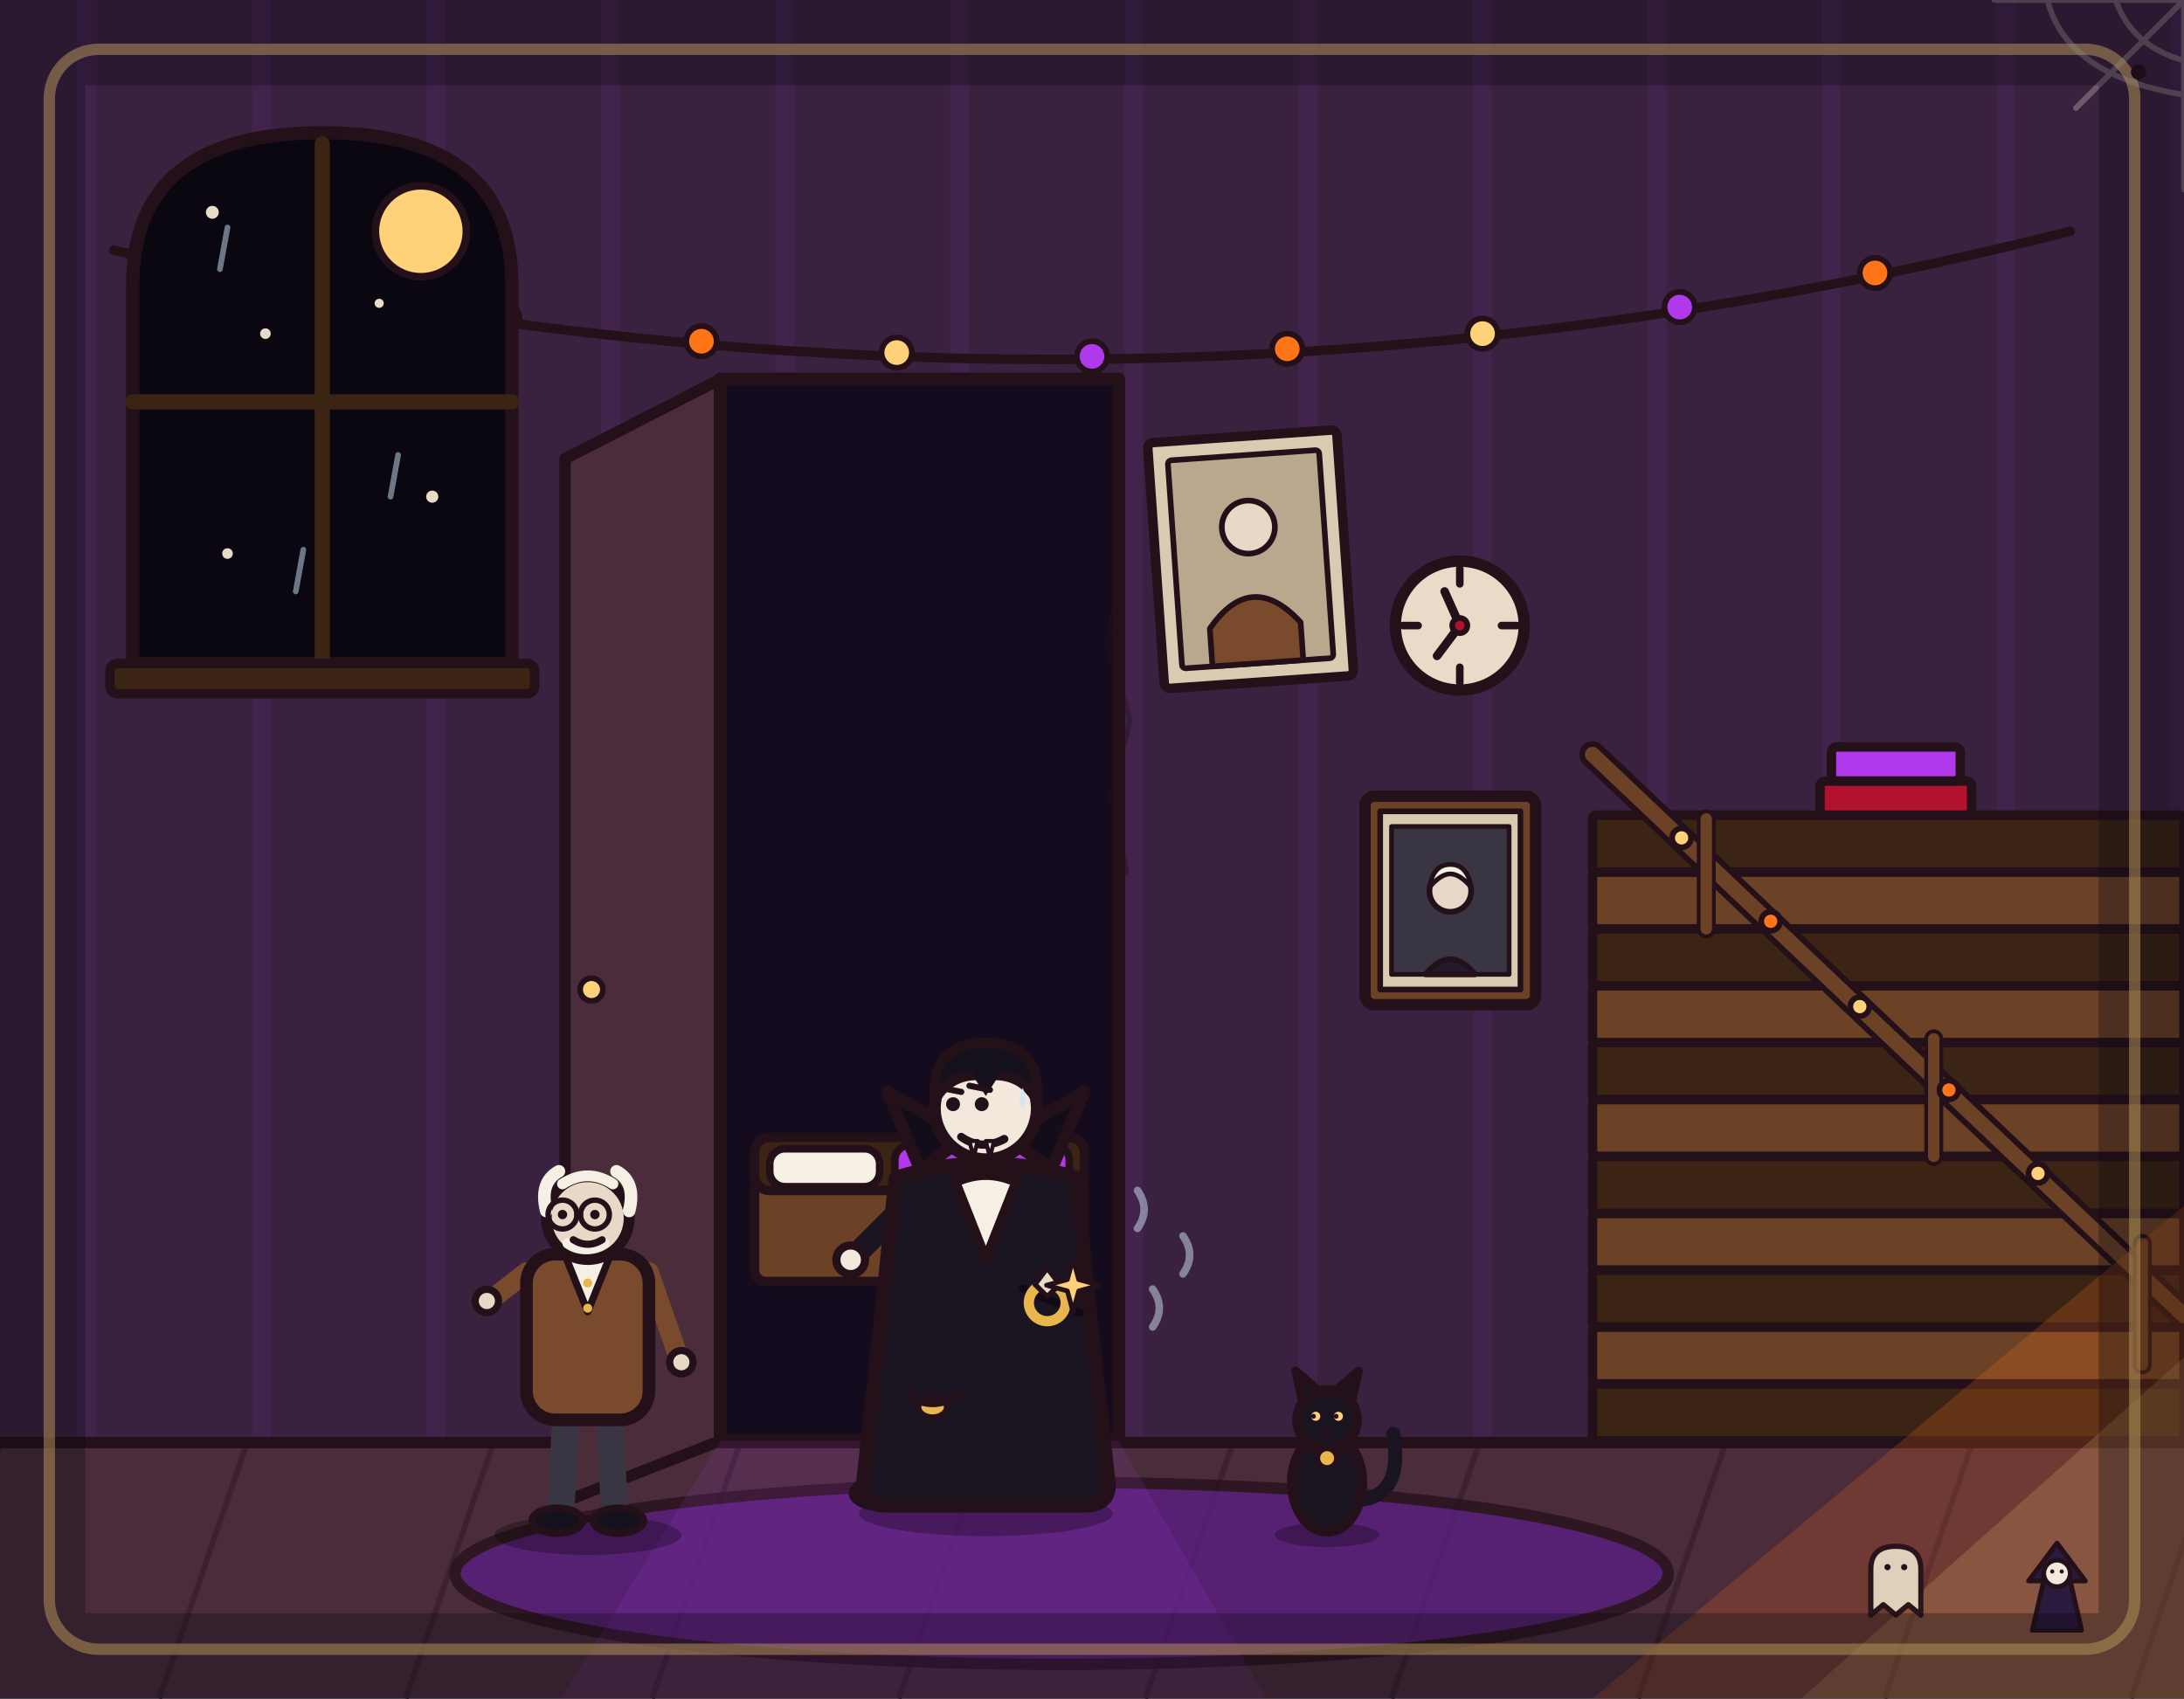
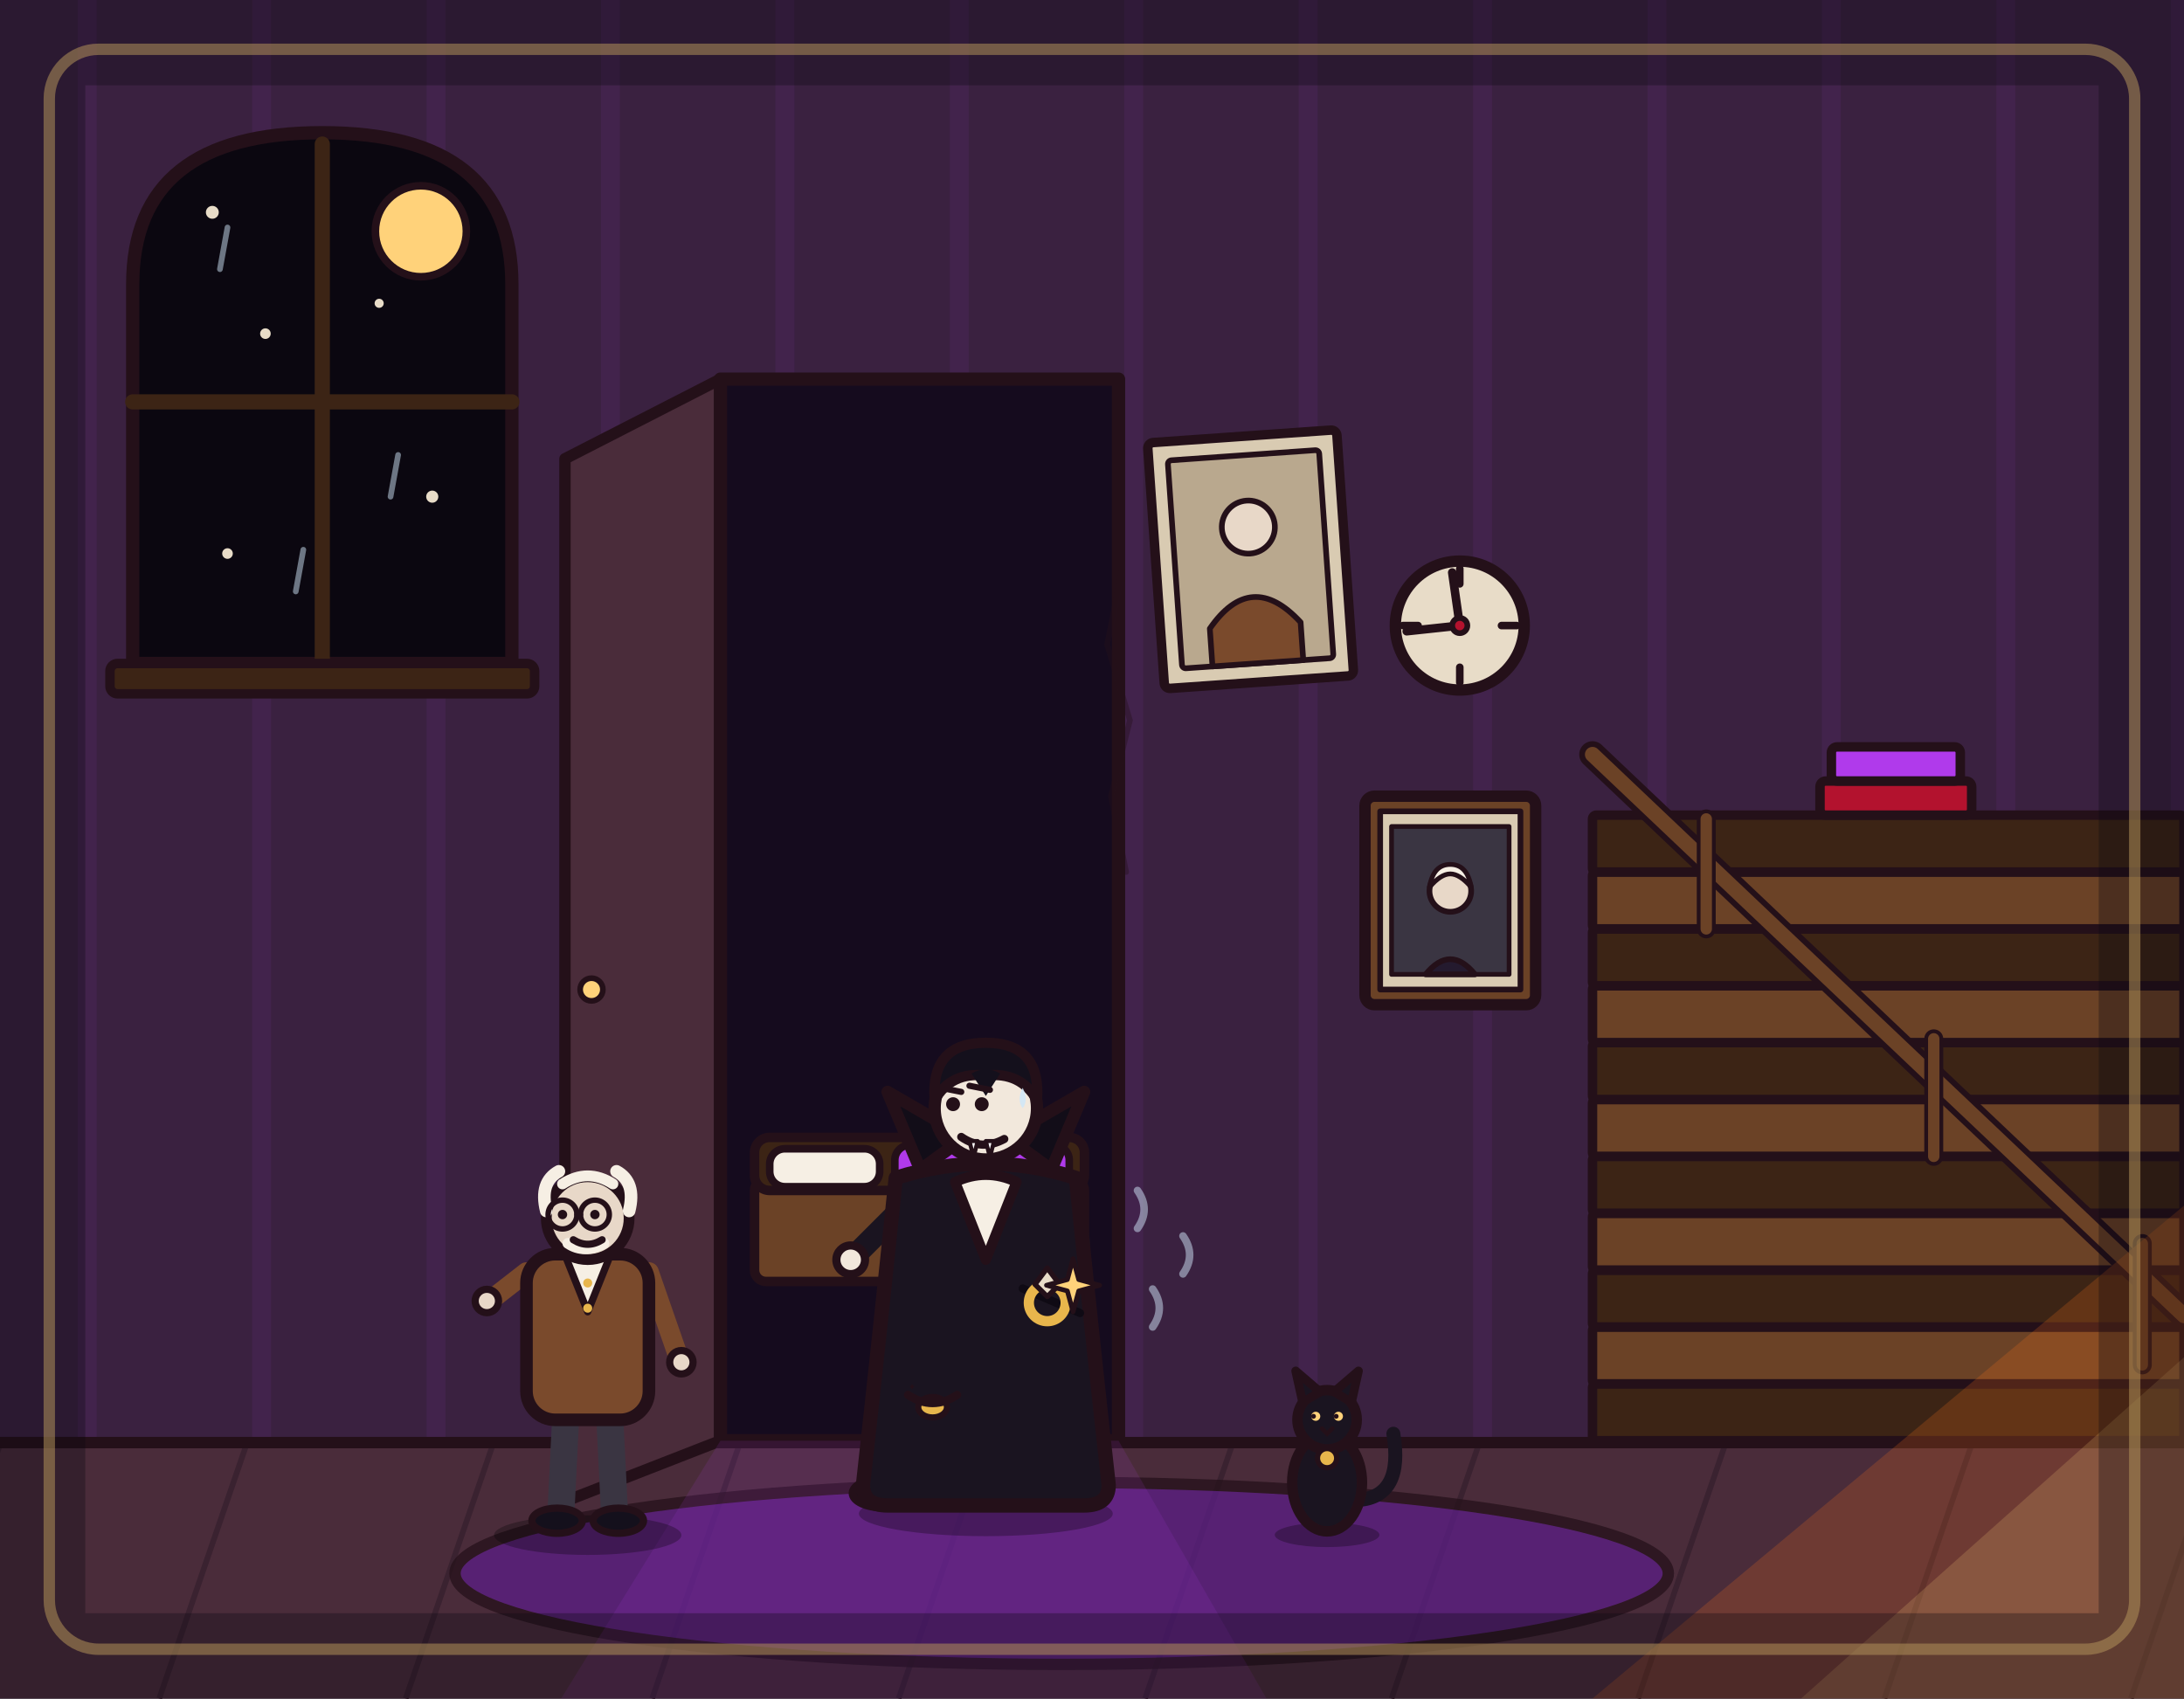
<svg xmlns="http://www.w3.org/2000/svg" viewBox="0 0 1152 896" width="1152" height="896">
  <rect x="0" y="0" width="1152" height="896" fill="#3a2140" />
  <path d="M46 0V762M138 0V762M230 0V762M322 0V762M414 0V762M506 0V762M598 0V762M690 0V762M782 0V762M874 0V762M966 0V762M1058 0V762M1150 0V762" stroke="#b03aeb" stroke-width="10" opacity=".07" fill="none" />
  <rect x="0" y="760" width="1152" height="136" fill="#4a2c3a" />
  <path d="M0 762 L-46 896M130 762 L84 896M260 762 L214 896M390 762 L344 896M520 762 L474 896M650 762 L604 896M780 762 L734 896M910 762 L864 896M1040 762 L994 896M1170 762 L1124 896" stroke="#3a2230" stroke-width="3" fill="none" />
  <line x1="0" y1="761" x2="1152" y2="761" stroke="#241019" stroke-width="6" stroke-linecap="round" />
  <ellipse cx="560" cy="830" rx="320" ry="48" fill="#5b1e86" stroke="#241019" stroke-width="6" stroke-linejoin="round" stroke-linecap="round" opacity="0.75" />
-   <path d="M60 132 Q576 252 1092 122" fill="none" stroke="#241019" stroke-width="5" stroke-linecap="round" />
-   <g stroke="#241019" stroke-width="3" stroke-linejoin="round" stroke-linecap="round">
-     <circle cx="163" cy="152" r="8" fill="#ffd27a" />
-     <circle cx="266" cy="168" r="8" fill="#b03aeb" />
-     <circle cx="370" cy="180" r="8" fill="#ff7518" />
-     <circle cx="473" cy="186" r="8" fill="#ffd27a" />
-     <circle cx="576" cy="188" r="8" fill="#b03aeb" />
-     <circle cx="679" cy="184" r="8" fill="#ff7518" />
-     <circle cx="782" cy="176" r="8" fill="#ffd27a" />
-     <circle cx="886" cy="162" r="8" fill="#b03aeb" />
-     <circle cx="989" cy="144" r="8" fill="#ff7518" />
-   </g>
  <path d="M70 350 L70 150 Q70 70 170 70 Q270 70 270 150 L270 350 Z" fill="#0b0710" stroke="#241019" stroke-width="7" stroke-linejoin="round" />
  <line x1="170" y1="76" x2="170" y2="350" stroke="#3c2415" stroke-width="8" stroke-linecap="round" />
  <line x1="70" y1="212" x2="270" y2="212" stroke="#3c2415" stroke-width="8" stroke-linecap="round" />
  <circle cx="222" cy="122" r="24" fill="#ffd27a" stroke="#241019" stroke-width="4" stroke-linejoin="round" />
  <circle cx="112" cy="112" r="3.4" fill="#e8dcc8" />
  <circle cx="140" cy="176" r="2.8" fill="#e8dcc8" />
  <circle cx="228" cy="262" r="3.2" fill="#e8dcc8" />
  <circle cx="120" cy="292" r="2.8" fill="#e8dcc8" />
  <circle cx="200" cy="160" r="2.4" fill="#e8dcc8" />
  <rect x="58" y="350" width="224" height="16" rx="4" fill="#3c2415" stroke="#241019" stroke-width="5" stroke-linejoin="round" />
  <polygon points="380,200 298,242 298,792 380,760" fill="#4a2c3a" stroke="#241019" stroke-width="6" stroke-linejoin="round" />
  <circle cx="312" cy="522" r="6" fill="#ffd27a" stroke="#241019" stroke-width="3" stroke-linejoin="round" />
  <rect x="380" y="200" width="210" height="560" fill="#150b1e" stroke="#241019" stroke-width="7" stroke-linejoin="round" />
  <rect x="398" y="622" width="174" height="54" rx="6" fill="#6b4226" stroke="#241019" stroke-width="5" stroke-linejoin="round" />
  <rect x="398" y="600" width="174" height="28" rx="8" fill="#3c2415" stroke="#241019" stroke-width="5" stroke-linejoin="round" />
  <rect x="406" y="606" width="58" height="20" rx="8" fill="#f6efe4" stroke="#241019" stroke-width="4" stroke-linejoin="round" />
  <rect x="472" y="604" width="92" height="24" rx="8" fill="#b03aeb" stroke="#241019" stroke-width="4" stroke-linejoin="round" />
  <polygon points="380,760 590,760 668,896 296,896" fill="#b03aeb" opacity="0.12" />
  <g transform="rotate(-4 660 300)">
    <rect x="610" y="230" width="100" height="130" rx="3" fill="#d9cbb2" stroke="#241019" stroke-width="5" stroke-linejoin="round" />
    <rect x="620" y="240" width="80" height="110" rx="2" fill="#b9a88e" stroke="#241019" stroke-width="3" stroke-linejoin="round" />
    <circle cx="660" cy="278" r="14" fill="#e8d8c8" stroke="#241019" stroke-width="3" stroke-linejoin="round" />
    <path d="M636 330 Q660 300 684 330 L684 350 L636 350 Z" fill="#7a4a2c" stroke="#241019" stroke-width="3" stroke-linejoin="round" />
  </g>
  <rect x="840" y="730" width="312" height="30" rx="2" fill="#3c2415" stroke="#241019" stroke-width="5" stroke-linejoin="round" />
  <rect x="840" y="700" width="312" height="30" rx="2" fill="#6b4226" stroke="#241019" stroke-width="5" stroke-linejoin="round" />
  <rect x="840" y="670" width="312" height="30" rx="2" fill="#3c2415" stroke="#241019" stroke-width="5" stroke-linejoin="round" />
  <rect x="840" y="640" width="312" height="30" rx="2" fill="#6b4226" stroke="#241019" stroke-width="5" stroke-linejoin="round" />
  <rect x="840" y="610" width="312" height="30" rx="2" fill="#3c2415" stroke="#241019" stroke-width="5" stroke-linejoin="round" />
  <rect x="840" y="580" width="312" height="30" rx="2" fill="#6b4226" stroke="#241019" stroke-width="5" stroke-linejoin="round" />
  <rect x="840" y="550" width="312" height="30" rx="2" fill="#3c2415" stroke="#241019" stroke-width="5" stroke-linejoin="round" />
  <rect x="840" y="520" width="312" height="30" rx="2" fill="#6b4226" stroke="#241019" stroke-width="5" stroke-linejoin="round" />
  <rect x="840" y="490" width="312" height="30" rx="2" fill="#3c2415" stroke="#241019" stroke-width="5" stroke-linejoin="round" />
  <rect x="840" y="460" width="312" height="30" rx="2" fill="#6b4226" stroke="#241019" stroke-width="5" stroke-linejoin="round" />
  <rect x="840" y="430" width="312" height="30" rx="2" fill="#3c2415" stroke="#241019" stroke-width="5" stroke-linejoin="round" />
  <path d="M840 398 L1152 694" fill="none" stroke="#241019" stroke-width="14" stroke-linecap="round" />
  <path d="M840 398 L1152 694" fill="none" stroke="#6b4226" stroke-width="8" stroke-linecap="round" />
  <line x1="900" y1="432" x2="900" y2="490" stroke="#241019" stroke-width="10" stroke-linecap="round" />
  <line x1="900" y1="432" x2="900" y2="490" stroke="#6b4226" stroke-width="6" stroke-linecap="round" />
  <line x1="1020" y1="548" x2="1020" y2="610" stroke="#241019" stroke-width="10" stroke-linecap="round" />
  <line x1="1020" y1="548" x2="1020" y2="610" stroke="#6b4226" stroke-width="6" stroke-linecap="round" />
  <line x1="1130" y1="656" x2="1130" y2="720" stroke="#241019" stroke-width="10" stroke-linecap="round" />
  <line x1="1130" y1="656" x2="1130" y2="720" stroke="#6b4226" stroke-width="6" stroke-linecap="round" />
  <polygon points="840,896 1152,636 1152,896" fill="#ff7518" opacity="0.20" />
  <polygon points="950,896 1152,716 1152,896" fill="#ffd27a" opacity="0.18" />
  <g transform="translate(700 806) scale(0.92)">
    <ellipse cx="0" cy="4" rx="30" ry="7" fill="#000000" opacity="0.28" />
    <path d="M18 -16 Q44 -18 38 -54" fill="none" stroke="#1a1420" stroke-width="8" stroke-linecap="round" />
    <ellipse cx="0" cy="-26" rx="20" ry="28" fill="#1a1420" stroke="#241019" stroke-width="6" stroke-linejoin="round" />
    <circle cx="0" cy="-62" r="17" fill="#1a1420" stroke="#241019" stroke-width="6" stroke-linejoin="round" />
    <path d="M-14 -72 L-18 -90 L-4 -78 Z" fill="#1a1420" stroke="#241019" stroke-width="5" stroke-linejoin="round" />
    <path d="M14 -72 L18 -90 L4 -78 Z" fill="#1a1420" stroke="#241019" stroke-width="5" stroke-linejoin="round" />
    <circle cx="-6.5" cy="-64" r="2.6" fill="#ffd27a" />
    <circle cx="6.5" cy="-64" r="2.6" fill="#ffd27a" />
    <path d="M-3 -57 L0 -54 L3 -57" fill="none" stroke="#241019" stroke-width="2.5" stroke-linecap="round" />
    <circle cx="0" cy="-40" r="5.5" fill="#e8b64c" stroke="#241019" stroke-width="3" stroke-linejoin="round" />
  </g>
  <g transform="translate(520 792) scale(1.08)">
    <ellipse cx="0" cy="6" rx="62" ry="11" fill="#000000" opacity="0.28" />
    <path d="M-10 -64 L-36 -32 L-46 -6" fill="none" stroke="#241a2e" stroke-width="15" stroke-linecap="round" stroke-linejoin="round" />
    <path d="M12 -64 L32 -34 L40 -8" fill="none" stroke="#241a2e" stroke-width="15" stroke-linecap="round" stroke-linejoin="round" />
    <ellipse cx="-50" cy="-4" rx="15" ry="7" fill="#14101c" stroke="#241019" stroke-width="4" stroke-linejoin="round" />
    <ellipse cx="44" cy="-6" rx="15" ry="7" fill="#14101c" stroke="#241019" stroke-width="4" stroke-linejoin="round" />
    <path d="M-36 -148 L-62 -122" fill="none" stroke="#1a1420" stroke-width="11" stroke-linecap="round" stroke-linejoin="round" />
    <circle cx="-66" cy="-118" r="7" fill="#f2e8dc" stroke="#241019" stroke-width="4" stroke-linejoin="round" />
    <path d="M36 -148 Q56 -122 34 -98" fill="none" stroke="#1a1420" stroke-width="11" stroke-linecap="round" stroke-linejoin="round" />
    <circle cx="32" cy="-95" r="7" fill="#f2e8dc" stroke="#241019" stroke-width="4" stroke-linejoin="round" />
    <path d="M-44 -158 Q-52 -80 -60 -8 Q-60 2 -48 2 L48 2 Q60 2 60 -8 Q52 -80 44 -158 Q0 -172 -44 -158 Z" fill="#1a1420" stroke="#241019" stroke-width="7" stroke-linejoin="round" />
    <path d="M-32 -162 L-48 -200 L-10 -178 Z" fill="#120d18" stroke="#241019" stroke-width="6" stroke-linejoin="round" />
    <path d="M32 -162 L48 -200 L10 -178 Z" fill="#120d18" stroke="#241019" stroke-width="6" stroke-linejoin="round" />
    <path d="M-15 -156 L0 -118 L15 -156 Q0 -163 -15 -156 Z" fill="#f6efe4" stroke="#241019" stroke-width="5" stroke-linejoin="round" />
    <path d="M18 -104 L46 -92" fill="none" stroke="#0f0a14" stroke-width="4" stroke-linecap="round" />
    <circle cx="30" cy="-97" r="9" fill="none" stroke="#e8b64c" stroke-width="5" stroke-linejoin="round" />
    <polygon points="30,-114 36,-106 30,-100 24,-106" fill="#e8dcc8" stroke="#241019" stroke-width="2.5" stroke-linejoin="round" />
    <circle cx="0" cy="-192" r="25" fill="#f2e8dc" stroke="#241019" stroke-width="6" stroke-linejoin="round" />
    <path d="M-25 -196 Q-27 -224 0 -224 Q27 -224 25 -196 Q17 -210 0 -208 Q-17 -210 -25 -196 Z" fill="#14101c" stroke="#241019" stroke-width="5" stroke-linejoin="round" />
    <path d="M-7 -209 L0 -198 L7 -209 Q0 -213 -7 -209 Z" fill="#14101c" />
    <circle cx="-16" cy="-194" r="3.4" fill="#241019" />
    <circle cx="-2" cy="-194" r="3.4" fill="#241019" />
    <path d="M-22 -202 L-12 -200" fill="none" stroke="#241019" stroke-width="3" stroke-linecap="round" />
    <path d="M-8 -203 L2 -201" fill="none" stroke="#241019" stroke-width="3" stroke-linecap="round" />
    <path d="M-12 -178 Q-2 -171 9 -177" fill="none" stroke="#241019" stroke-width="4" stroke-linecap="round" />
    <path d="M-8 -176 L-4 -176 L-6 -168 Z" fill="#ffffff" stroke="#241019" stroke-width="2" stroke-linejoin="round" />
    <path d="M0 -176 L4 -176 L2 -168 Z" fill="#ffffff" stroke="#241019" stroke-width="2" stroke-linejoin="round" />
  </g>
  <path d="M566 664 L569 675 L580 678 L569 681 L566 692 L563 681 L552 678 L563 675 Z" fill="#ffd27a" stroke="#241019" stroke-width="2.5" stroke-linejoin="round" />
  <rect x="26" y="26" width="1100" height="844" rx="26" fill="none" stroke="#ffd27a" stroke-width="6" opacity="0.55" />
  <circle cx="770" cy="330" r="34" fill="#e8dcc8" stroke="#241019" stroke-width="6" stroke-linejoin="round" />
  <line x1="770" y1="300" x2="770" y2="308" stroke="#241019" stroke-width="4" stroke-linecap="round" />
  <line x1="800" y1="330" x2="792" y2="330" stroke="#241019" stroke-width="4" stroke-linecap="round" />
  <line x1="770" y1="360" x2="770" y2="352" stroke="#241019" stroke-width="4" stroke-linecap="round" />
  <line x1="740" y1="330" x2="748" y2="330" stroke="#241019" stroke-width="4" stroke-linecap="round" />
-   <line x1="770" y1="330" x2="762" y2="312" stroke="#241019" stroke-width="4.5" stroke-linecap="round" />
-   <line x1="770" y1="330" x2="758" y2="346" stroke="#241019" stroke-width="4.5" stroke-linecap="round" />
+   <line x1="770" y1="330" x2="766" y2="302" stroke="#241019" stroke-width="4.5" stroke-linecap="round" />
+   <line x1="770" y1="330" x2="742" y2="333" stroke="#241019" stroke-width="4.5" stroke-linecap="round" />
  <circle cx="770" cy="330" r="4" fill="#b3122e" stroke="#241019" stroke-width="3" />
  <rect x="720" y="420" width="90" height="110" rx="5" fill="#6b4226" stroke="#241019" stroke-width="6" stroke-linejoin="round" />
  <rect x="728" y="428" width="74" height="94" fill="#d9cbb2" stroke="#241019" stroke-width="3" stroke-linejoin="round" />
  <rect x="734" y="436" width="62" height="78" fill="#3a3542" stroke="#241019" stroke-width="2.5" stroke-linejoin="round" />
  <circle cx="765" cy="470" r="11" fill="#e8d8c8" stroke="#241019" stroke-width="3" stroke-linejoin="round" />
  <path d="M754 468 Q756 456 765 456 Q774 456 776 468 Q770 461 765 461 Q760 461 754 468 Z" fill="#f6efe4" stroke="#241019" stroke-width="2.5" stroke-linejoin="round" />
  <path d="M752 514 Q765 498 778 514 Z" fill="#241a2e" stroke="#241019" stroke-width="3" stroke-linejoin="round" />
  <rect x="960" y="412" width="80" height="18" rx="3" fill="#b3122e" stroke="#241019" stroke-width="5" stroke-linejoin="round" />
  <rect x="966" y="394" width="68" height="18" rx="3" fill="#b03aeb" stroke="#241019" stroke-width="5" stroke-linejoin="round" />
-   <g stroke="#e8dcc8" stroke-width="3" opacity=".3" fill="none" stroke-linecap="round">
-     <line x1="1152" y1="0" x2="1152" y2="100" />
-     <line x1="1152" y1="0" x2="1052" y2="0" />
-     <line x1="1152" y1="0" x2="1095" y2="57" />
-     <path d="M1116 0 Q1124 24 1152 32" />
-     <path d="M1080 0 Q1090 40 1152 50" />
-   </g>
-   <circle cx="1128" cy="38" r="4" fill="#241019" />
  <path d="M120 120 L116 142 M210 240 L206 262 M160 290 L156 312" stroke="#cfe6f8" stroke-width="3" opacity=".5" stroke-linecap="round" />
  <path d="M600 648 q7 -10 0 -20 M624 672 q7 -10 0 -20 M608 700 q7 -10 0 -20" fill="none" stroke="#cfe6f8" stroke-width="4" opacity=".5" stroke-linecap="round" />
  <g transform="translate(520 792) scale(1.08)">
    <ellipse cx="-26" cy="-46" rx="7" ry="5" fill="#e8b64c" stroke="#241019" stroke-width="3" stroke-linejoin="round" />
    <path d="M0 -1 L0.25 -0.25 L1 0 L0.25 0.25 L0 1 L-0.25 0.25 L-1 0 L-0.25 -0.25 Z" transform="translate(-36 -56) scale(.6)" fill="#ffd27a" stroke="#241019" stroke-width="1.5" stroke-linejoin="round" />
  </g>
  <g transform="translate(310 806) scale(0.95)">
    <ellipse cx="0" cy="4" rx="52" ry="11" fill="#000000" opacity=".28" />
    <path d="M-12 -66 L-15 -6" fill="none" stroke="#3a3542" stroke-width="15" stroke-linecap="round" />
    <path d="M12 -66 L15 -6" fill="none" stroke="#3a3542" stroke-width="15" stroke-linecap="round" />
    <ellipse cx="-17" cy="-4" rx="14" ry="7" fill="#14101c" stroke="#241019" stroke-width="4" stroke-linejoin="round" />
    <ellipse cx="17" cy="-4" rx="14" ry="7" fill="#14101c" stroke="#241019" stroke-width="4" stroke-linejoin="round" />
    <path d="M-34 -142 L-52 -128" fill="none" stroke="#7a4a2c" stroke-width="11" stroke-linecap="round" />
    <circle cx="-56" cy="-126" r="6.5" fill="#e8d8c8" stroke="#241019" stroke-width="4" stroke-linejoin="round" />
    <path d="M34 -142 L50 -96" fill="none" stroke="#7a4a2c" stroke-width="11" stroke-linecap="round" />
    <circle cx="52" cy="-92" r="6.5" fill="#e8d8c8" stroke="#241019" stroke-width="4" stroke-linejoin="round" />
    <rect x="-34" y="-152" width="68" height="92" rx="16" fill="#7a4a2c" stroke="#241019" stroke-width="7" stroke-linejoin="round" />
    <path d="M-12 -150 L0 -120 L12 -150 Z" fill="#f6efe4" stroke="#241019" stroke-width="4" stroke-linejoin="round" />
    <circle cx="0" cy="-136" r="2.5" fill="#e8b64c" />
    <circle cx="0" cy="-122" r="2.5" fill="#e8b64c" />
    <circle cx="0" cy="-172" r="23" fill="#e8d8c8" stroke="#241019" stroke-width="6" stroke-linejoin="round" />
    <path d="M-23 -176 Q-27 -192 -16 -198" fill="none" stroke="#f6efe4" stroke-width="7" stroke-linecap="round" />
    <path d="M23 -176 Q27 -192 16 -198" fill="none" stroke="#f6efe4" stroke-width="7" stroke-linecap="round" />
    <path d="M-14 -191 Q0 -200 14 -191" fill="none" stroke="#f6efe4" stroke-width="6" stroke-linecap="round" />
    <circle cx="-14" cy="-174" r="2.6" fill="#241019" />
    <circle cx="4" cy="-174" r="2.6" fill="#241019" />
    <circle cx="-14" cy="-174" r="8" fill="none" stroke="#241019" stroke-width="3" />
    <circle cx="4" cy="-174" r="8" fill="none" stroke="#241019" stroke-width="3" />
    <line x1="-6" y1="-174" x2="-4" y2="-174" stroke="#241019" stroke-width="3" stroke-linecap="round" />
    <path d="M-11 -158 Q-2 -152 9 -158" fill="none" stroke="#f6efe4" stroke-width="6" stroke-linecap="round" />
    <path d="M-8 -160 Q0 -155 8 -160" fill="none" stroke="#241019" stroke-width="4" stroke-linecap="round" />
  </g>
  <g transform="translate(520 792) scale(1.08)">
    <path d="M-38 -52 Q-26 -44 -14 -52" fill="none" stroke="#241019" stroke-width="4" stroke-linecap="round" />
    <path d="M18 -202 Q21 -196 18 -192 Q15 -196 18 -202 Z" fill="#cfe6f8" opacity=".85" />
  </g>
  <g transform="translate(700 806) scale(0.92)">
    <circle cx="5.2" cy="-64" r="1.4" fill="#241019" />
    <circle cx="-7.8" cy="-64" r="1.4" fill="#241019" />
  </g>
  <path d="M592 300 L584 340 L596 380 L586 420 L594 460" fill="none" stroke="#241019" stroke-width="3" opacity=".4" stroke-linecap="round" />
-   <circle cx="887" cy="442" r="5" fill="#ffd27a" stroke="#241019" stroke-width="3" />
-   <circle cx="934" cy="486" r="5" fill="#ff7518" stroke="#241019" stroke-width="3" />
-   <circle cx="981" cy="531" r="5" fill="#ffd27a" stroke="#241019" stroke-width="3" />
-   <circle cx="1028" cy="575" r="5" fill="#ff7518" stroke="#241019" stroke-width="3" />
-   <circle cx="1075" cy="619" r="5" fill="#ffd27a" stroke="#241019" stroke-width="3" />
-   <g transform="translate(1000 852) scale(0.55)">
-     <path d="M-24 0 L-24 -44 Q-24 -66 0 -66 Q24 -66 24 -44 L24 0 L12 -10 L0 0 L-12 -10 Z" fill="#e8dcc8" opacity=".92" stroke="#241019" stroke-width="5" stroke-linejoin="round" />
-     <circle cx="-8" cy="-46" r="3" fill="#241019" />
-     <circle cx="8" cy="-46" r="3" fill="#241019" />
-   </g>
-   <g transform="translate(1085 860) scale(0.5)">
-     <path d="M-26 0 L26 0 L14 -52 L-14 -52 Z" fill="#2a1a3e" stroke="#241019" stroke-width="5" stroke-linejoin="round" />
-     <path d="M-30 -52 L0 -92 L30 -52 Z" fill="#2a1a3e" stroke="#241019" stroke-width="5" stroke-linejoin="round" />
-     <circle cx="0" cy="-60" r="14" fill="#f2e8dc" stroke="#241019" stroke-width="5" stroke-linejoin="round" />
-     <circle cx="-5" cy="-62" r="2.2" fill="#241019" />
-     <circle cx="5" cy="-62" r="2.2" fill="#241019" />
-   </g>
  <rect x="0" y="0" width="1152" height="896" fill="none" stroke="#0b0710" stroke-width="90" opacity="0.32" />
</svg>
